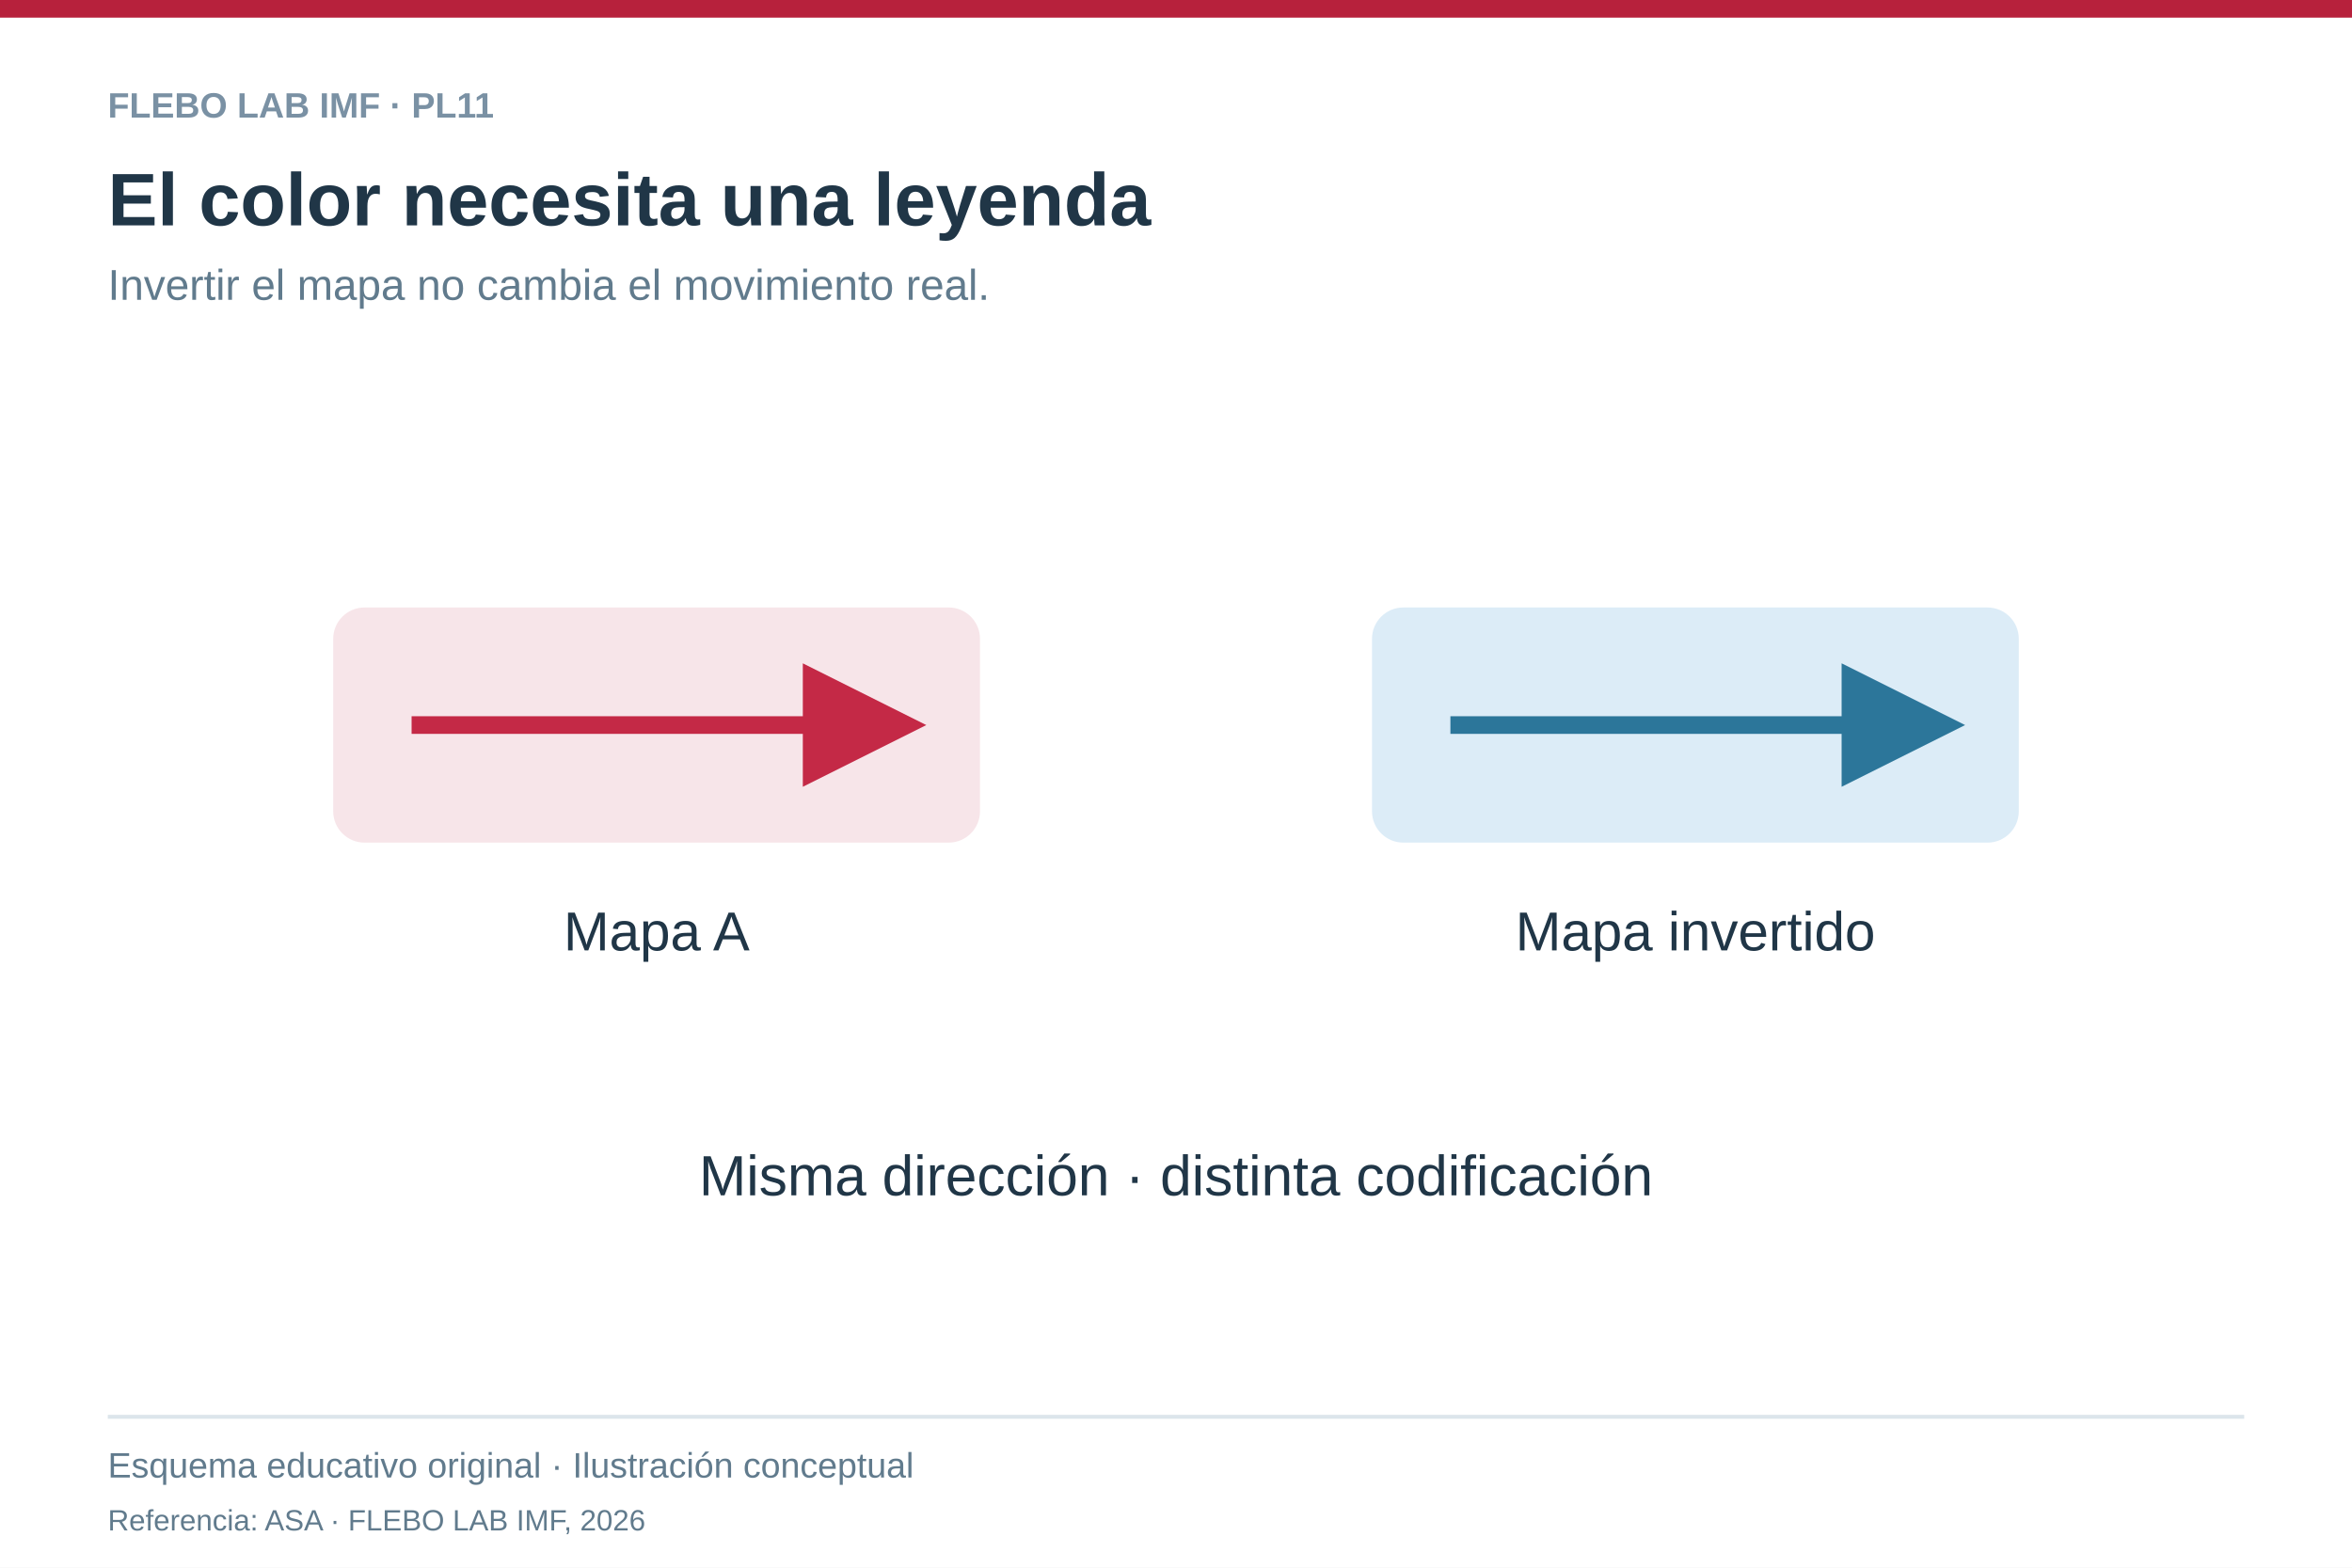
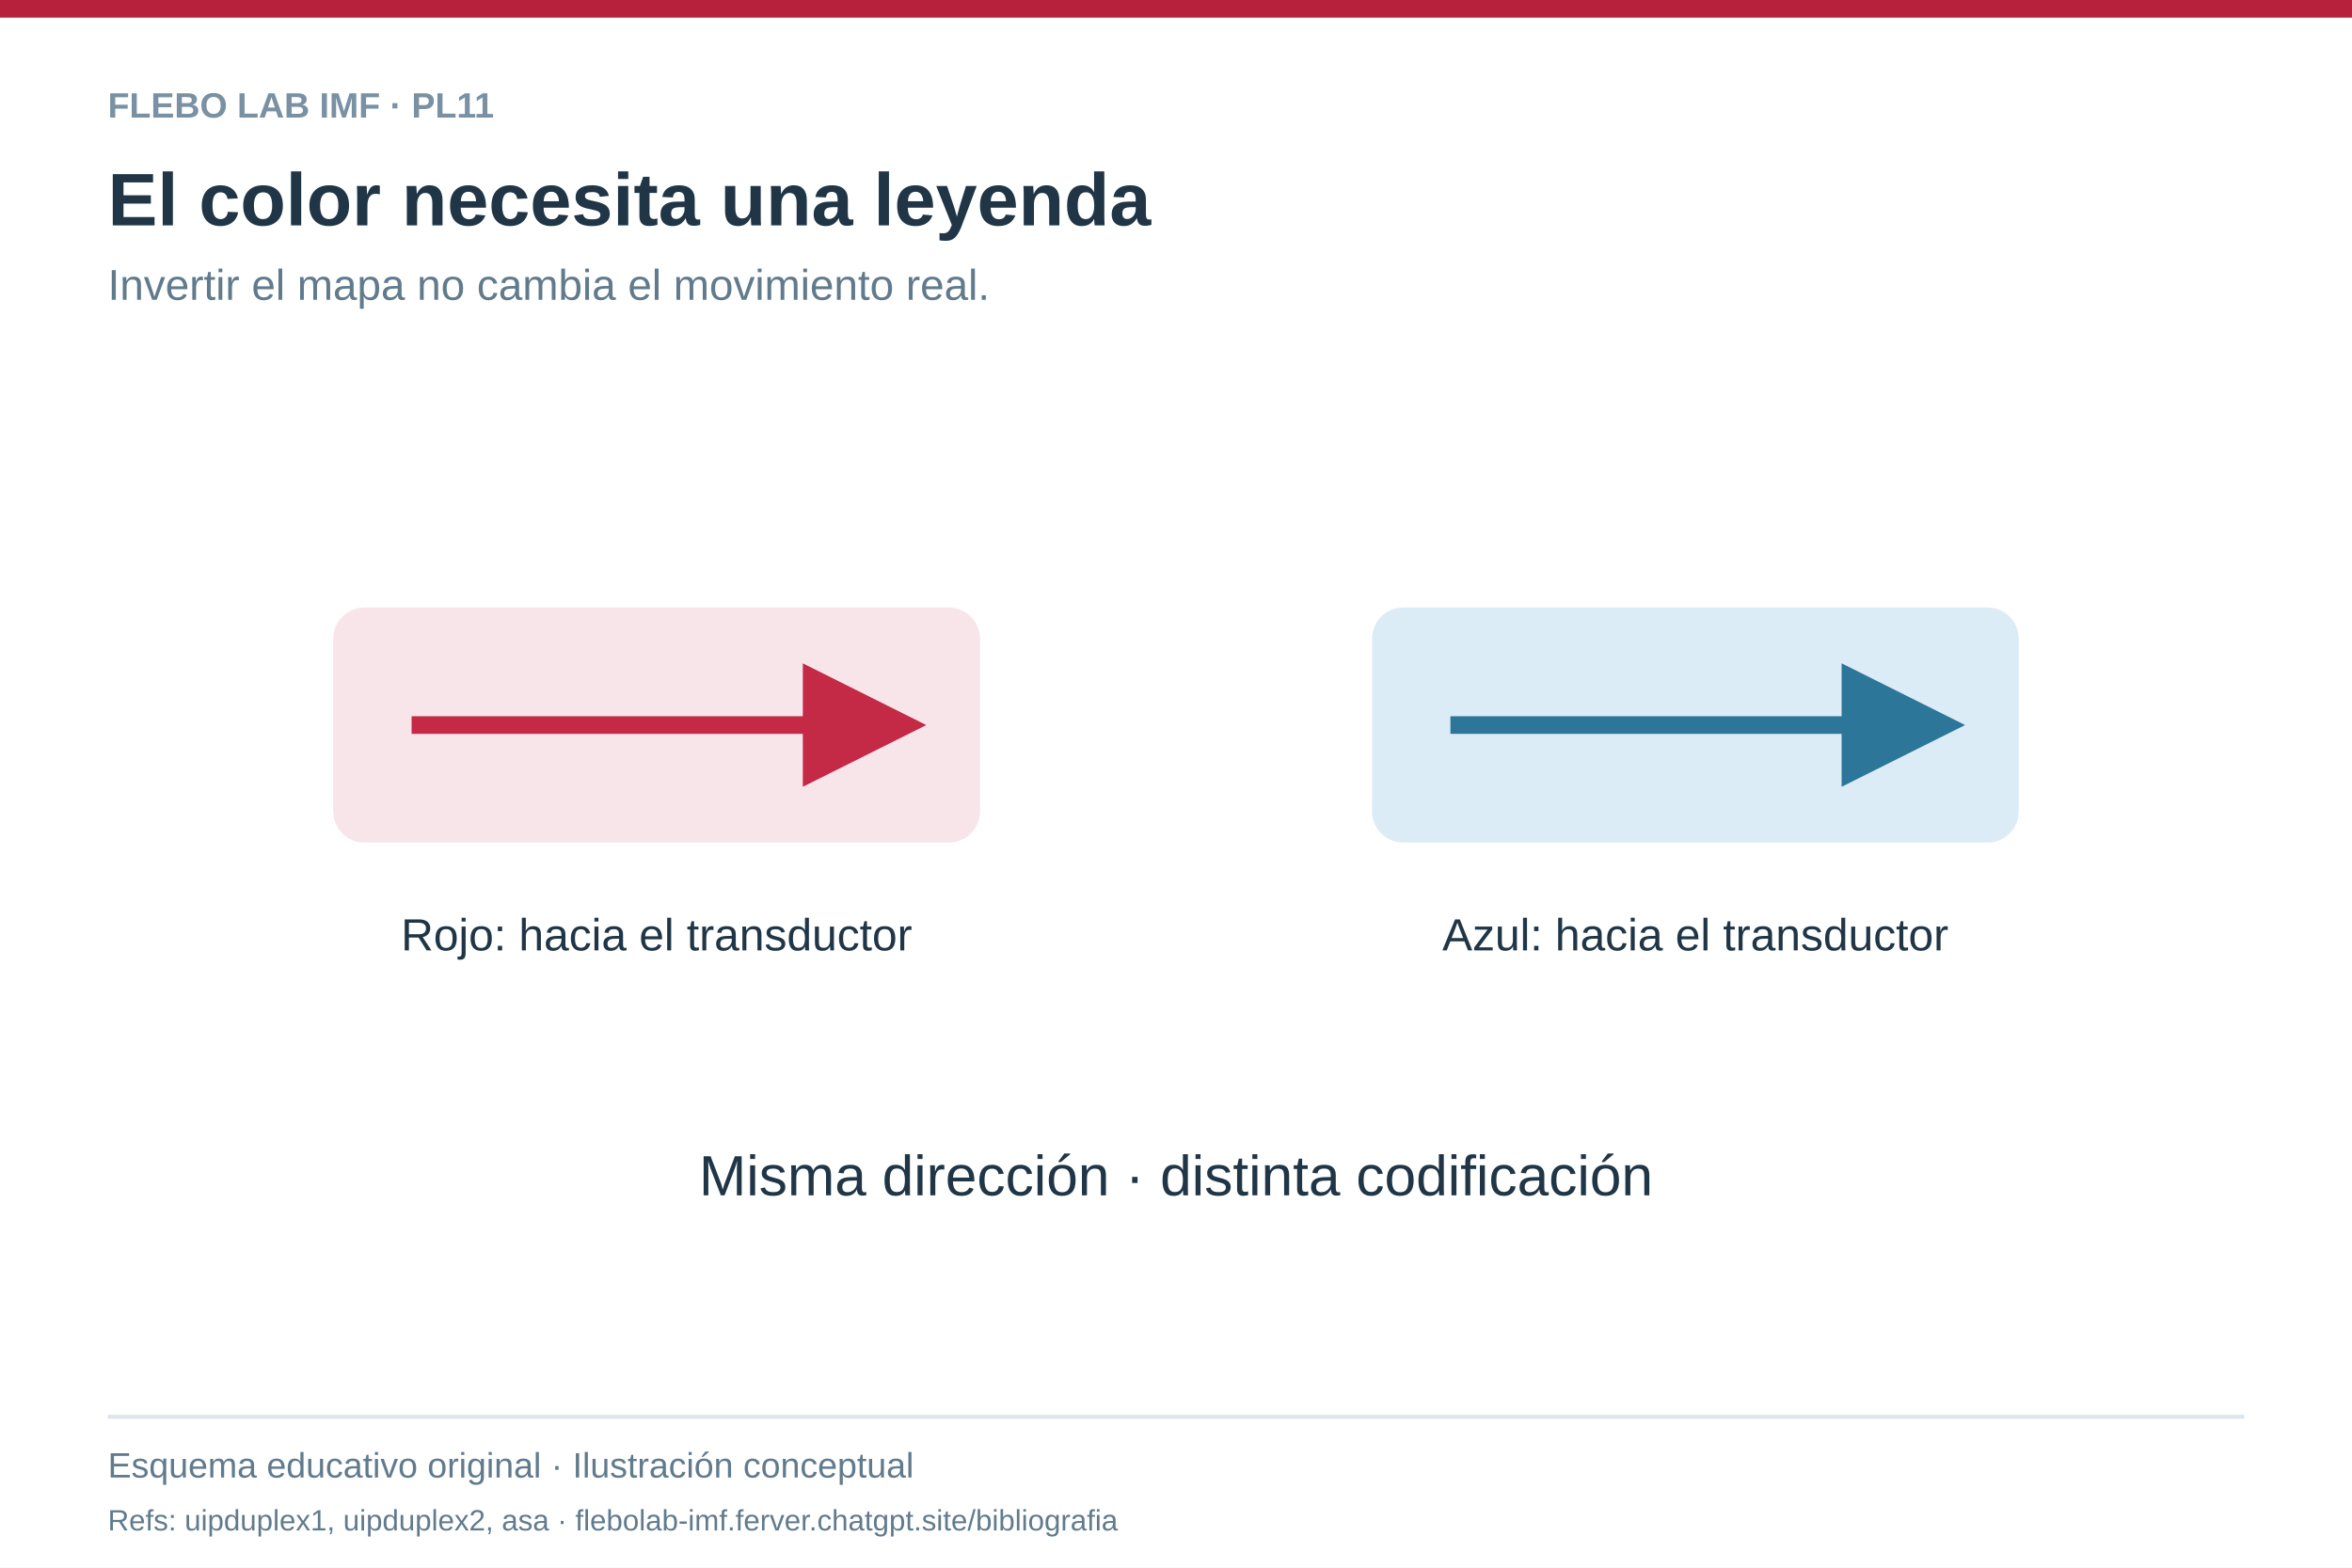
<svg xmlns="http://www.w3.org/2000/svg" width="1200" height="800" viewBox="0 0 1200 800" role="img" aria-labelledby="title desc">
  <defs>
    <marker id="arrow" viewBox="0 0 10 10" refX="8" refY="5" markerWidth="7" markerHeight="7" orient="auto-start-reverse">
      <path d="M0,0 L10,5 L0,10 z" fill="context-stroke" />
    </marker>
  </defs>
  <style>text{font-family:Arial,Helvetica,sans-serif}.static{display:none}@media(prefers-reduced-motion:reduce){.moving{display:none}.static{display:inline}}</style>
  <rect width="1200" height="800" fill="#fff" />
  <rect width="1200" height="9" fill="#b7213c" />
  <text x="55" y="60" fill="#7a91a4" font-size="18" font-weight="700" text-anchor="start">FLEBO LAB IMF · PL11</text>
  <text x="55" y="115" fill="#203647" font-size="38" font-weight="700" text-anchor="start">El color necesita una leyenda</text>
  <text x="55" y="153" fill="#617b8d" font-size="22" font-weight="400" text-anchor="start">Invertir el mapa no cambia el movimiento real.</text>
  <rect x="170" y="310" width="330" height="120" rx="16" fill="#f7e5e9" stroke="none" />
  <line x1="210" y1="370" x2="460" y2="370" stroke="#c42946" stroke-width="9" marker-end="url(#arrow)" />
  <rect x="700" y="310" width="330" height="120" rx="16" fill="#dcecf7" stroke="none" />
  <line x1="740" y1="370" x2="990" y2="370" stroke="#2c769a" stroke-width="9" marker-end="url(#arrow)" />
-   <text x="335" y="485" fill="#203647" font-size="28" font-weight="400" text-anchor="middle">Mapa A</text>
-   <text x="865" y="485" fill="#203647" font-size="28" font-weight="400" text-anchor="middle">Mapa invertido</text>
+   <text x="335" y="485" fill="#203647" font-size="23" font-weight="400" text-anchor="middle">Rojo: hacia el transductor</text>
+   <text x="865" y="485" fill="#203647" font-size="23" font-weight="400" text-anchor="middle">Azul: hacia el transductor</text>
  <text x="600" y="610" fill="#203647" font-size="29" font-weight="400" text-anchor="middle">Misma dirección · distinta codificación</text>
  <line x1="55" y1="723" x2="1145" y2="723" stroke="#dce5eb" stroke-width="2" />
  <text x="55" y="754" fill="#617b8d" font-size="18" font-weight="400" text-anchor="start">Esquema educativo original · Ilustración conceptual</text>
-   <text x="55" y="781" fill="#617b8d" font-size="15" font-weight="400" text-anchor="start">Referencia: ASA · FLEBO LAB IMF, 2026</text>
+   <text x="55" y="781" fill="#617b8d" font-size="15" font-weight="400" text-anchor="start">Refs: uipduplex1, uipduplex2, asa · flebolab-imf.ferver.chatgpt.site/bibliografia</text>
</svg>
